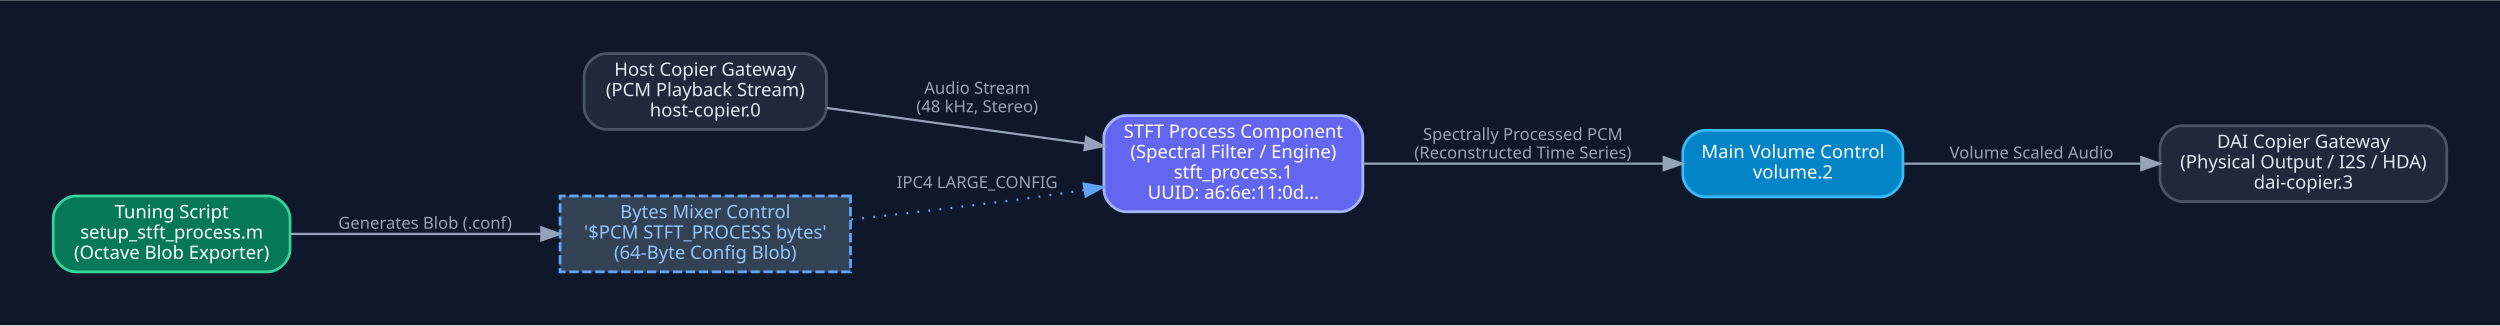
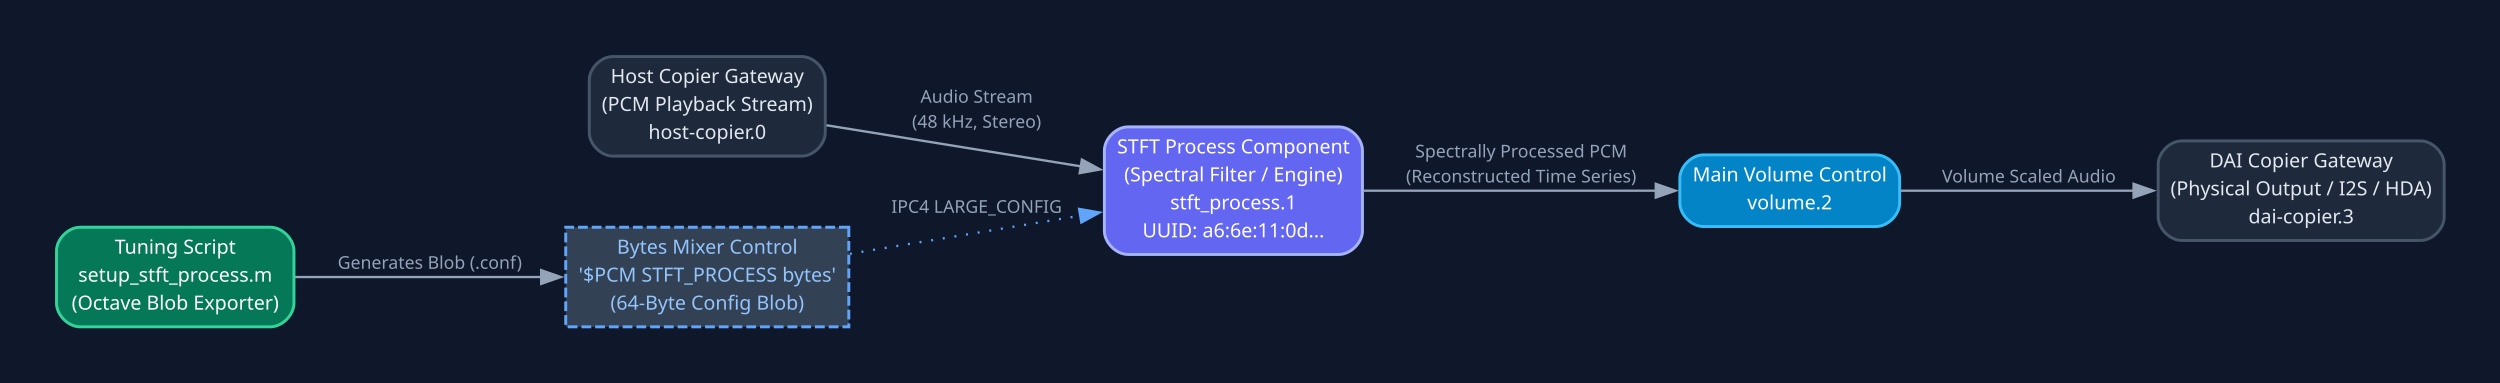
- <svg xmlns="http://www.w3.org/2000/svg" width="1352pt" height="176pt" viewBox="0.00 0.00 1351.60 175.60">
-   <g id="graph0" class="graph" transform="scale(1 1) rotate(0) translate(28.8 146.8)">
-     <polygon fill="#0f172a" stroke="transparent" points="-28.8,28.8 -28.8,-146.8 1322.8,-146.8 1322.8,28.8 -28.8,28.8" />
+ <svg xmlns="http://www.w3.org/2000/svg" width="1274pt" height="195pt" viewBox="0.00 0.00 1274.00 195.00">
+   <g id="graph0" class="graph" transform="scale(1 1) rotate(0) translate(28.8 166.55)">
+     <polygon fill="#0f172a" stroke="none" points="-28.8,28.8 -28.8,-166.55 1245.55,-166.55 1245.55,28.8 -28.8,28.8" />
    <g id="node1" class="node">
-       <path fill="#1e293b" stroke="#475569" stroke-width="1.5" d="M406,-118C406,-118 299,-118 299,-118 293,-118 287,-112 287,-106 287,-106 287,-89 287,-89 287,-83 293,-77 299,-77 299,-77 406,-77 406,-77 412,-77 418,-83 418,-89 418,-89 418,-106 418,-106 418,-112 412,-118 406,-118" />
-       <text text-anchor="middle" x="352.5" y="-106" font-family="verdana" font-size="10.00" fill="#e2e8f0">Host Copier Gateway</text>
-       <text text-anchor="middle" x="352.5" y="-95" font-family="verdana" font-size="10.00" fill="#e2e8f0">(PCM Playback Stream)</text>
-       <text text-anchor="middle" x="352.5" y="-84" font-family="verdana" font-size="10.00" fill="#e2e8f0">host-copier.0</text>
+       <path fill="#1e293b" stroke="#475569" stroke-width="1.5" d="M379.75,-137.75C379.75,-137.75 283.5,-137.75 283.5,-137.75 277.5,-137.75 271.5,-131.75 271.5,-125.75 271.5,-125.75 271.5,-99 271.5,-99 271.5,-93 277.5,-87 283.5,-87 283.5,-87 379.75,-87 379.75,-87 385.75,-87 391.75,-93 391.75,-99 391.75,-99 391.75,-125.75 391.75,-125.75 391.75,-131.75 385.75,-137.75 379.75,-137.75" />
+       <text xml:space="preserve" text-anchor="middle" x="331.62" y="-124.25" font-family="verdana" font-size="10.00" fill="#e2e8f0">Host Copier Gateway</text>
+       <text xml:space="preserve" text-anchor="middle" x="331.62" y="-110" font-family="verdana" font-size="10.00" fill="#e2e8f0">(PCM Playback Stream)</text>
+       <text xml:space="preserve" text-anchor="middle" x="331.62" y="-95.75" font-family="verdana" font-size="10.00" fill="#e2e8f0">host-copier.0</text>
    </g>
    <g id="node2" class="node">
-       <path fill="#6366f1" stroke="#a5b4fc" stroke-width="1.5" d="M696,-84.5C696,-84.5 580,-84.5 580,-84.5 574,-84.5 568,-78.5 568,-72.5 568,-72.5 568,-44.5 568,-44.5 568,-38.5 574,-32.5 580,-32.5 580,-32.5 696,-32.5 696,-32.5 702,-32.5 708,-38.5 708,-44.5 708,-44.5 708,-72.5 708,-72.5 708,-78.5 702,-84.5 696,-84.5" />
-       <text text-anchor="middle" x="638" y="-72.5" font-family="verdana" font-size="10.00" fill="#ffffff">STFT Process Component</text>
-       <text text-anchor="middle" x="638" y="-61.5" font-family="verdana" font-size="10.00" fill="#ffffff">(Spectral Filter / Engine)</text>
-       <text text-anchor="middle" x="638" y="-50.5" font-family="verdana" font-size="10.00" fill="#ffffff">stft_process.1</text>
-       <text text-anchor="middle" x="638" y="-39.5" font-family="verdana" font-size="10.00" fill="#ffffff">UUID: a6:6e:11:0d...</text>
+       <path fill="#6366f1" stroke="#a5b4fc" stroke-width="1.5" d="M653.5,-101.88C653.5,-101.88 546,-101.88 546,-101.88 540,-101.88 534,-95.88 534,-89.88 534,-89.88 534,-48.88 534,-48.88 534,-42.88 540,-36.88 546,-36.88 546,-36.88 653.5,-36.88 653.5,-36.88 659.5,-36.88 665.5,-42.88 665.5,-48.88 665.5,-48.88 665.5,-89.88 665.5,-89.88 665.5,-95.88 659.5,-101.88 653.5,-101.88" />
+       <text xml:space="preserve" text-anchor="middle" x="599.75" y="-88.38" font-family="verdana" font-size="10.00" fill="#ffffff">STFT Process Component</text>
+       <text xml:space="preserve" text-anchor="middle" x="599.75" y="-74.12" font-family="verdana" font-size="10.00" fill="#ffffff">(Spectral Filter / Engine)</text>
+       <text xml:space="preserve" text-anchor="middle" x="599.75" y="-59.88" font-family="verdana" font-size="10.00" fill="#ffffff">stft_process.1</text>
+       <text xml:space="preserve" text-anchor="middle" x="599.75" y="-45.62" font-family="verdana" font-size="10.00" fill="#ffffff">UUID: a6:6e:11:0d...</text>
    </g>
    <g id="edge1" class="edge">
-       <path fill="none" stroke="#94a3b8" stroke-width="1.2" d="M418.19,-88.6C459.65,-82.9 513.76,-75.45 557.79,-69.4" />
-       <polygon fill="#94a3b8" stroke="#94a3b8" stroke-width="1.2" points="558.46,-72.84 567.89,-68.01 557.51,-65.9 558.46,-72.84" />
-       <text text-anchor="middle" x="499.5" y="-96.3" font-family="verdana" font-size="9.00" fill="#94a3b8">Audio Stream</text>
-       <text text-anchor="middle" x="499.5" y="-86.3" font-family="verdana" font-size="9.00" fill="#94a3b8">(48 kHz, Stereo)</text>
+       <path fill="none" stroke="#94a3b8" stroke-width="1.2" d="M392.35,-102.72C430.65,-96.54 480.74,-88.44 521.98,-81.78" />
+       <polygon fill="#94a3b8" stroke="#94a3b8" stroke-width="1.2" points="522.53,-85.24 531.84,-80.19 521.41,-78.33 522.53,-85.24" />
+       <text xml:space="preserve" text-anchor="middle" x="468.88" y="-114.19" font-family="verdana" font-size="9.00" fill="#94a3b8">Audio Stream</text>
+       <text xml:space="preserve" text-anchor="middle" x="468.88" y="-101.44" font-family="verdana" font-size="9.00" fill="#94a3b8">(48 kHz, Stereo)</text>
    </g>
    <g id="node3" class="node">
-       <path fill="#0284c7" stroke="#38bdf8" stroke-width="1.5" d="M988,-76.5C988,-76.5 893,-76.5 893,-76.5 887,-76.5 881,-70.5 881,-64.5 881,-64.5 881,-52.5 881,-52.5 881,-46.5 887,-40.5 893,-40.5 893,-40.5 988,-40.5 988,-40.5 994,-40.5 1000,-46.5 1000,-52.5 1000,-52.5 1000,-64.5 1000,-64.5 1000,-70.5 994,-76.5 988,-76.5" />
-       <text text-anchor="middle" x="940.5" y="-61.5" font-family="verdana" font-size="10.00" fill="#ffffff">Main Volume Control</text>
-       <text text-anchor="middle" x="940.5" y="-50.5" font-family="verdana" font-size="10.00" fill="#ffffff">volume.2</text>
+       <path fill="#0284c7" stroke="#38bdf8" stroke-width="1.5" d="M927.25,-87.62C927.25,-87.62 839.25,-87.62 839.25,-87.62 833.25,-87.62 827.25,-81.62 827.25,-75.62 827.25,-75.62 827.25,-63.12 827.25,-63.12 827.25,-57.12 833.25,-51.12 839.25,-51.12 839.25,-51.12 927.25,-51.12 927.25,-51.12 933.25,-51.12 939.25,-57.12 939.25,-63.12 939.25,-63.12 939.25,-75.62 939.25,-75.62 939.25,-81.62 933.25,-87.62 927.25,-87.62" />
+       <text xml:space="preserve" text-anchor="middle" x="883.25" y="-74.12" font-family="verdana" font-size="10.00" fill="#ffffff">Main Volume Control</text>
+       <text xml:space="preserve" text-anchor="middle" x="883.25" y="-59.88" font-family="verdana" font-size="10.00" fill="#ffffff">volume.2</text>
    </g>
    <g id="edge2" class="edge">
-       <path fill="none" stroke="#94a3b8" stroke-width="1.2" d="M708.32,-58.5C757.03,-58.5 821.91,-58.5 870.54,-58.5" />
-       <polygon fill="#94a3b8" stroke="#94a3b8" stroke-width="1.2" points="870.66,-62 880.66,-58.5 870.66,-55 870.66,-62" />
-       <text text-anchor="middle" x="794.5" y="-71.3" font-family="verdana" font-size="9.00" fill="#94a3b8">Spectrally Processed PCM</text>
-       <text text-anchor="middle" x="794.5" y="-61.3" font-family="verdana" font-size="9.00" fill="#94a3b8">(Reconstructed Time Series)</text>
+       <path fill="none" stroke="#94a3b8" stroke-width="1.2" d="M666.04,-69.38C710.77,-69.38 769.93,-69.38 815.06,-69.38" />
+       <polygon fill="#94a3b8" stroke="#94a3b8" stroke-width="1.2" points="814.99,-72.88 824.99,-69.38 814.99,-65.88 814.99,-72.88" />
+       <text xml:space="preserve" text-anchor="middle" x="746.38" y="-86.33" font-family="verdana" font-size="9.00" fill="#94a3b8">Spectrally Processed PCM</text>
+       <text xml:space="preserve" text-anchor="middle" x="746.38" y="-73.58" font-family="verdana" font-size="9.00" fill="#94a3b8">(Reconstructed Time Series)</text>
    </g>
    <g id="node4" class="node">
-       <path fill="#1e293b" stroke="#475569" stroke-width="1.5" d="M1282,-79C1282,-79 1151,-79 1151,-79 1145,-79 1139,-73 1139,-67 1139,-67 1139,-50 1139,-50 1139,-44 1145,-38 1151,-38 1151,-38 1282,-38 1282,-38 1288,-38 1294,-44 1294,-50 1294,-50 1294,-67 1294,-67 1294,-73 1288,-79 1282,-79" />
-       <text text-anchor="middle" x="1216.5" y="-67" font-family="verdana" font-size="10.00" fill="#e2e8f0">DAI Copier Gateway</text>
-       <text text-anchor="middle" x="1216.5" y="-56" font-family="verdana" font-size="10.00" fill="#e2e8f0">(Physical Output / I2S / HDA)</text>
-       <text text-anchor="middle" x="1216.5" y="-45" font-family="verdana" font-size="10.00" fill="#e2e8f0">dai-copier.3</text>
+       <path fill="#1e293b" stroke="#475569" stroke-width="1.5" d="M1204.75,-94.75C1204.75,-94.75 1083,-94.75 1083,-94.75 1077,-94.75 1071,-88.75 1071,-82.75 1071,-82.75 1071,-56 1071,-56 1071,-50 1077,-44 1083,-44 1083,-44 1204.75,-44 1204.75,-44 1210.75,-44 1216.75,-50 1216.75,-56 1216.75,-56 1216.75,-82.75 1216.75,-82.75 1216.75,-88.75 1210.75,-94.75 1204.75,-94.75" />
+       <text xml:space="preserve" text-anchor="middle" x="1143.88" y="-81.25" font-family="verdana" font-size="10.00" fill="#e2e8f0">DAI Copier Gateway</text>
+       <text xml:space="preserve" text-anchor="middle" x="1143.88" y="-67" font-family="verdana" font-size="10.00" fill="#e2e8f0">(Physical Output / I2S / HDA)</text>
+       <text xml:space="preserve" text-anchor="middle" x="1143.88" y="-52.75" font-family="verdana" font-size="10.00" fill="#e2e8f0">dai-copier.3</text>
    </g>
    <g id="edge3" class="edge">
-       <path fill="none" stroke="#94a3b8" stroke-width="1.2" d="M1000.28,-58.5C1037.69,-58.5 1086.79,-58.5 1128.65,-58.5" />
-       <polygon fill="#94a3b8" stroke="#94a3b8" stroke-width="1.2" points="1128.85,-62 1138.85,-58.5 1128.85,-55 1128.85,-62" />
-       <text text-anchor="middle" x="1069.5" y="-61.3" font-family="verdana" font-size="9.00" fill="#94a3b8">Volume Scaled Audio</text>
+       <path fill="none" stroke="#94a3b8" stroke-width="1.2" d="M939.73,-69.38C974.37,-69.38 1019.65,-69.38 1058.66,-69.38" />
+       <polygon fill="#94a3b8" stroke="#94a3b8" stroke-width="1.2" points="1058.47,-72.88 1068.47,-69.38 1058.47,-65.88 1058.47,-72.88" />
+       <text xml:space="preserve" text-anchor="middle" x="1005.12" y="-73.58" font-family="verdana" font-size="9.00" fill="#94a3b8">Volume Scaled Audio</text>
    </g>
    <g id="node5" class="node">
-       <polygon fill="#334155" stroke="#60a5fa" stroke-width="1.5" stroke-dasharray="5,2" points="431,-41 274,-41 274,0 431,0 431,-41" />
-       <text text-anchor="middle" x="352.5" y="-29" font-family="verdana" font-size="10.00" fill="#93c5fd">Bytes Mixer Control</text>
-       <text text-anchor="middle" x="352.5" y="-18" font-family="verdana" font-size="10.00" fill="#93c5fd">'$PCM STFT_PROCESS bytes'</text>
-       <text text-anchor="middle" x="352.5" y="-7" font-family="verdana" font-size="10.00" fill="#93c5fd">(64-Byte Config Blob)</text>
+       <polygon fill="#334155" stroke="#60a5fa" stroke-width="1.5" stroke-dasharray="5,2" points="403.75,-50.75 259.5,-50.75 259.5,0 403.75,0 403.75,-50.75" />
+       <text xml:space="preserve" text-anchor="middle" x="331.62" y="-37.25" font-family="verdana" font-size="10.00" fill="#93c5fd">Bytes Mixer Control</text>
+       <text xml:space="preserve" text-anchor="middle" x="331.62" y="-23" font-family="verdana" font-size="10.00" fill="#93c5fd">'$PCM STFT_PROCESS bytes'</text>
+       <text xml:space="preserve" text-anchor="middle" x="331.62" y="-8.75" font-family="verdana" font-size="10.00" fill="#93c5fd">(64-Byte Config Blob)</text>
    </g>
    <g id="edge5" class="edge">
-       <path fill="none" stroke="#60a5fa" stroke-width="1.2" stroke-dasharray="1,5" d="M431.38,-28.32C466.47,-32.12 508.38,-37.05 546,-42.5 549.71,-43.04 553.5,-43.61 557.33,-44.21" />
-       <polygon fill="#60a5fa" stroke="#60a5fa" stroke-width="1.2" points="557.08,-47.71 567.51,-45.84 558.19,-40.8 557.08,-47.71" />
-       <text text-anchor="middle" x="499.5" y="-45.3" font-family="verdana" font-size="9.00" fill="#94a3b8">IPC4 LARGE_CONFIG</text>
+       <path fill="none" stroke="#60a5fa" stroke-width="1.2" stroke-dasharray="1,5" d="M404.29,-37.22C440.71,-43.24 484.98,-50.56 522.07,-56.7" />
+       <polygon fill="#60a5fa" stroke="#60a5fa" stroke-width="1.2" points="521.11,-60.09 531.55,-58.26 522.25,-53.18 521.11,-60.09" />
+       <text xml:space="preserve" text-anchor="middle" x="468.88" y="-58.09" font-family="verdana" font-size="9.00" fill="#94a3b8">IPC4 LARGE_CONFIG</text>
    </g>
    <g id="node6" class="node">
-       <path fill="#047857" stroke="#34d399" stroke-width="1.5" d="M116,-41C116,-41 12,-41 12,-41 6,-41 0,-35 0,-29 0,-29 0,-12 0,-12 0,-6 6,0 12,0 12,0 116,0 116,0 122,0 128,-6 128,-12 128,-12 128,-29 128,-29 128,-35 122,-41 116,-41" />
-       <text text-anchor="middle" x="64" y="-29" font-family="verdana" font-size="10.00" fill="#ffffff">Tuning Script</text>
-       <text text-anchor="middle" x="64" y="-18" font-family="verdana" font-size="10.00" fill="#ffffff">setup_stft_process.m</text>
-       <text text-anchor="middle" x="64" y="-7" font-family="verdana" font-size="10.00" fill="#ffffff">(Octave Blob Exporter)</text>
+       <path fill="#047857" stroke="#34d399" stroke-width="1.5" d="M109,-50.75C109,-50.75 12,-50.75 12,-50.75 6,-50.75 0,-44.75 0,-38.75 0,-38.75 0,-12 0,-12 0,-6 6,0 12,0 12,0 109,0 109,0 115,0 121,-6 121,-12 121,-12 121,-38.75 121,-38.75 121,-44.75 115,-50.75 109,-50.75" />
+       <text xml:space="preserve" text-anchor="middle" x="60.5" y="-37.25" font-family="verdana" font-size="10.00" fill="#ffffff">Tuning Script</text>
+       <text xml:space="preserve" text-anchor="middle" x="60.5" y="-23" font-family="verdana" font-size="10.00" fill="#ffffff">setup_stft_process.m</text>
+       <text xml:space="preserve" text-anchor="middle" x="60.5" y="-8.75" font-family="verdana" font-size="10.00" fill="#ffffff">(Octave Blob Exporter)</text>
    </g>
    <g id="edge4" class="edge">
-       <path fill="none" stroke="#94a3b8" stroke-width="1.2" d="M128.23,-20.5C168.05,-20.5 220.03,-20.5 263.81,-20.5" />
-       <polygon fill="#94a3b8" stroke="#94a3b8" stroke-width="1.2" points="263.88,-24 273.88,-20.5 263.88,-17 263.88,-24" />
-       <text text-anchor="middle" x="201" y="-23.3" font-family="verdana" font-size="9.00" fill="#94a3b8">Generates Blob (.conf)</text>
+       <path fill="none" stroke="#94a3b8" stroke-width="1.2" d="M121.56,-25.38C158.5,-25.38 206.38,-25.38 247,-25.38" />
+       <polygon fill="#94a3b8" stroke="#94a3b8" stroke-width="1.2" points="246.98,-28.88 256.98,-25.38 246.98,-21.88 246.98,-28.88" />
+       <text xml:space="preserve" text-anchor="middle" x="190.25" y="-29.57" font-family="verdana" font-size="9.00" fill="#94a3b8">Generates Blob (.conf)</text>
    </g>
  </g>
</svg>
